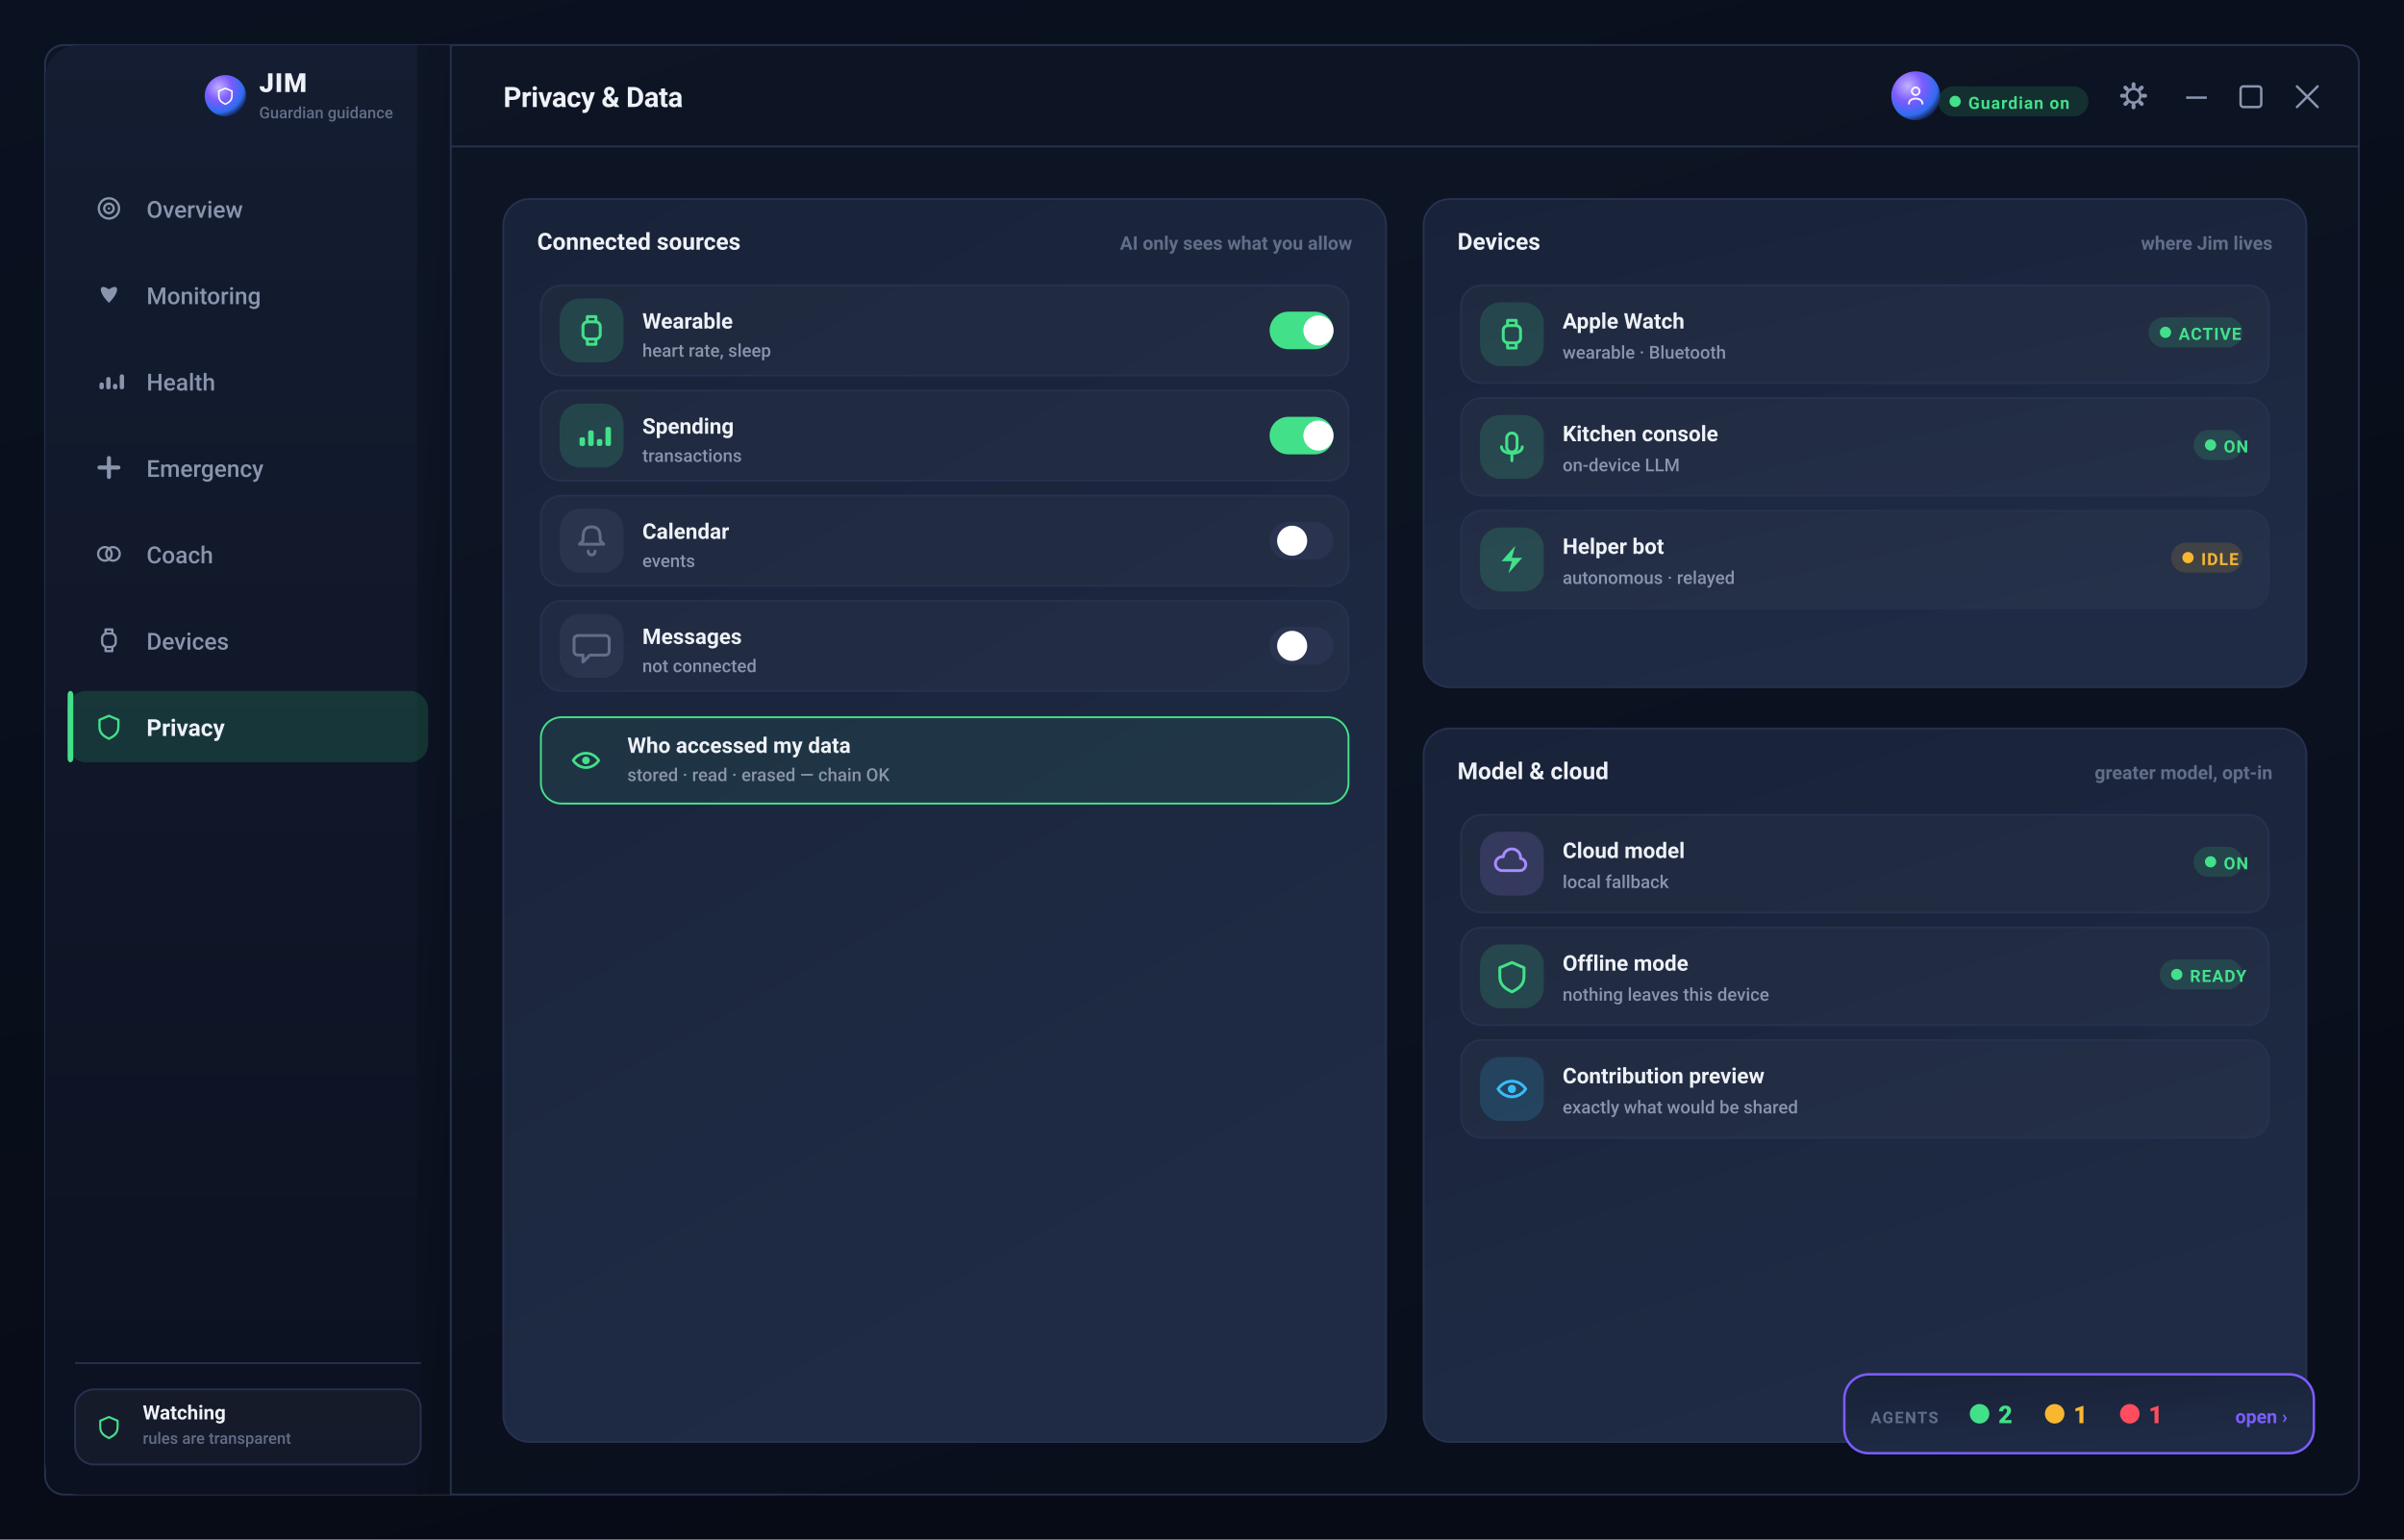
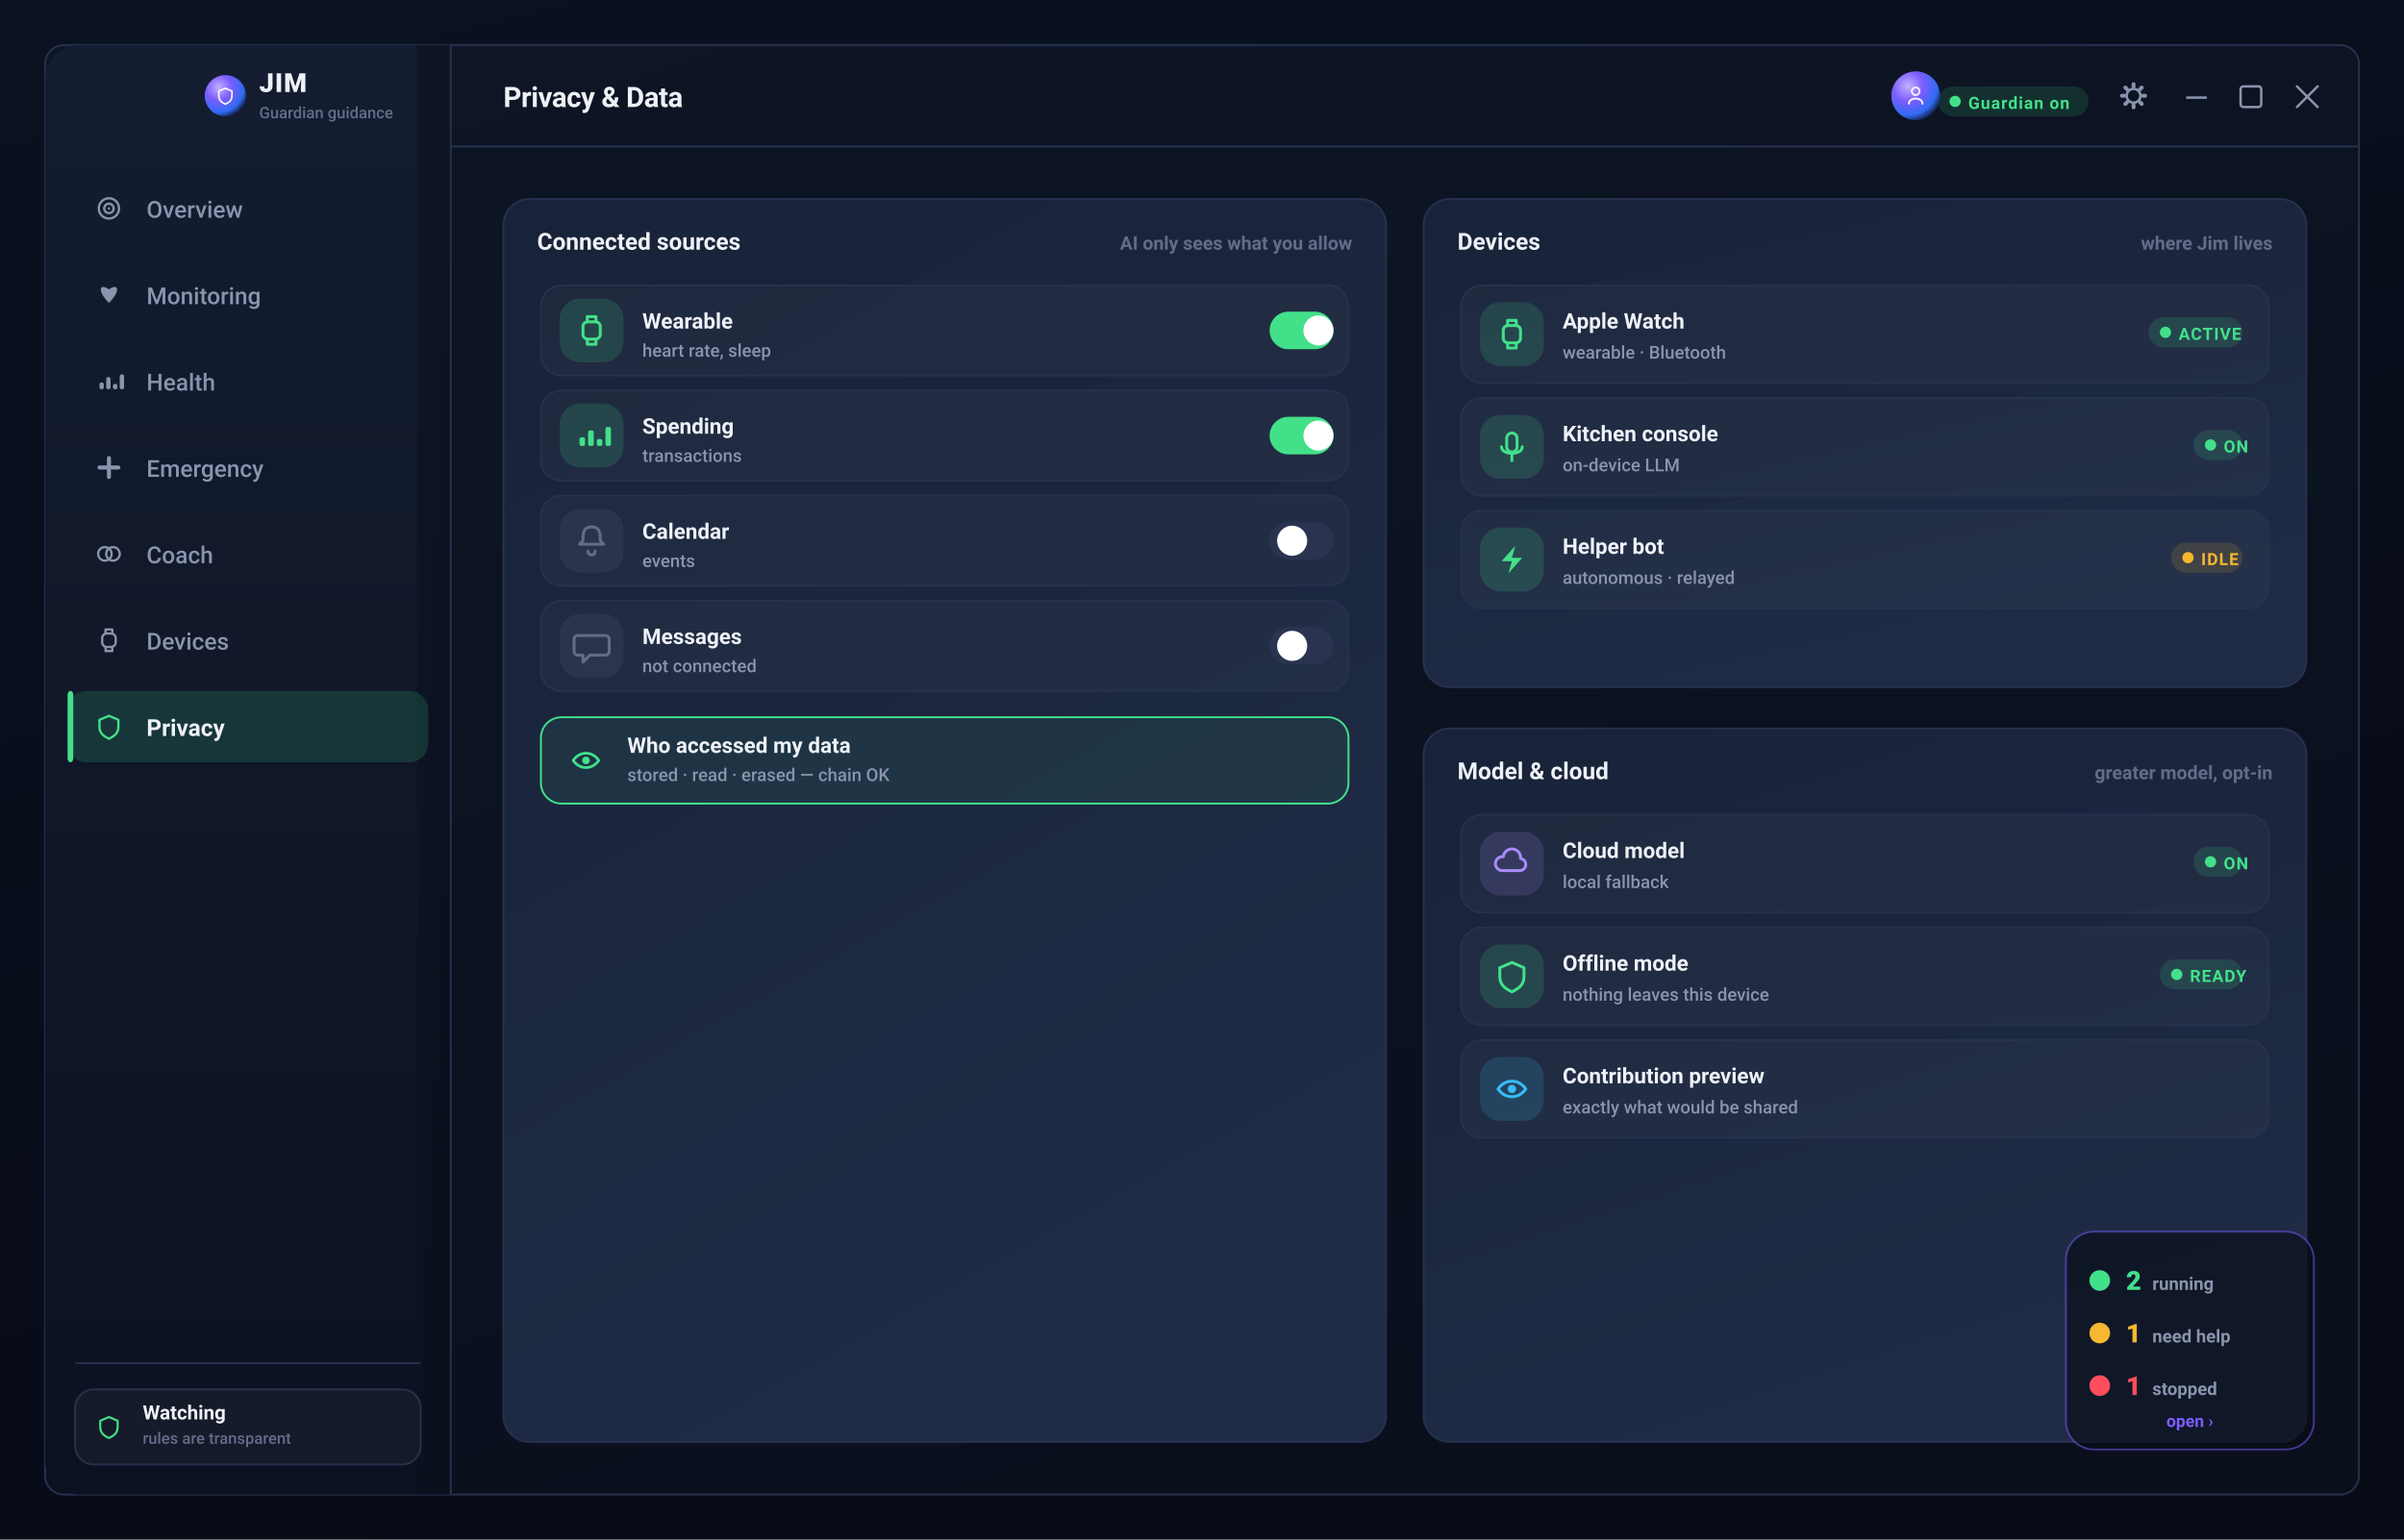
<svg xmlns="http://www.w3.org/2000/svg" width="1280" height="820" viewBox="0 0 1280 820" role="img" aria-label="Jim Mini — Privacy &amp; Data">
  <defs>
    <linearGradient id="gPage" x1="0" y1="0" x2="0.4" y2="1">
      <stop offset="0" stop-color="#0a1120" />
      <stop offset="1" stop-color="#070b16" />
    </linearGradient>
    <linearGradient id="gScr" x1="0" y1="0" x2="0.5" y2="1">
      <stop offset="0" stop-color="#0e1626" />
      <stop offset="1" stop-color="#0a0f1c" />
    </linearGradient>
    <linearGradient id="gSide" x1="0" y1="0" x2="0" y2="1">
      <stop offset="0" stop-color="#141d31" />
      <stop offset="1" stop-color="#0b1120" />
    </linearGradient>
    <linearGradient id="gCard" x1="0" y1="0" x2="0.4" y2="1">
      <stop offset="0" stop-color="#182238" />
      <stop offset="1" stop-color="#1f2b45" />
    </linearGradient>
    <linearGradient id="gBrand" x1="0" y1="0" x2="1" y2="0">
      <stop offset="0" stop-color="#7c5cff" />
      <stop offset="1" stop-color="#3aa0ff" />
    </linearGradient>
    <linearGradient id="gEmer" x1="0" y1="0" x2="0" y2="1">
      <stop offset="0" stop-color="#ff5b52" />
      <stop offset="1" stop-color="#ff3b30" />
    </linearGradient>
    <linearGradient id="mV" x1="0" y1="0" x2="1" y2="0">
      <stop offset="0" stop-color="#7c5cff" />
      <stop offset="1" stop-color="#3aa0ff" />
    </linearGradient>
    <linearGradient id="mG" x1="0" y1="0" x2="1" y2="0">
      <stop offset="0" stop-color="#2fd27a" />
      <stop offset="1" stop-color="#43e08a" />
    </linearGradient>
    <linearGradient id="mO" x1="0" y1="0" x2="1" y2="0">
      <stop offset="0" stop-color="#f7b731" />
      <stop offset="1" stop-color="#ff7a45" />
    </linearGradient>
    <radialGradient id="orb" cx="34%" cy="30%" r="75%">
      <stop offset="0" stop-color="#c3b0ff" />
      <stop offset="42%" stop-color="#7c5cff" />
      <stop offset="80%" stop-color="#2f6cf0" />
      <stop offset="100%" stop-color="#14204a" />
    </radialGradient>
  </defs>
  <rect x="0.0" y="0.0" width="1280.0" height="820.0" rx="0" fill="url(#gPage)" />
  <rect x="24" y="24" width="1232" height="772" rx="10" fill="url(#gScr)" stroke="#26314e" stroke-width="1" />
  <rect x="24.0" y="24.0" width="216.0" height="772.0" rx="18" fill="url(#gSide)" />
  <rect x="222.0" y="24.0" width="18.0" height="772.0" rx="0" fill="url(#gScr)" />
  <line x1="240" y1="24" x2="240" y2="796" stroke="#26314e" stroke-width="1" />
  <line x1="240" y1="78" x2="1256" y2="78" stroke="#26314e" stroke-width="1" />
  <line x1="1164" y1="52" x2="1175" y2="52" stroke="#8a94ad" stroke-width="1.3" />
  <rect x="1193.0" y="46.0" width="11.0" height="11.0" rx="1.5" fill="none" stroke="#8a94ad" stroke-width="1.3" />
  <path d="M1223 46 l11 11 M1234 46 l-11 11" stroke="#8a94ad" stroke-width="1.3" stroke-linecap="round" />
  <circle cx="120" cy="51" r="11" fill="url(#orb)" />
  <path d="M120 47.0 l3.5 1.5 v2.5 c0 2.5 -1.5 3.5 -3.5 4.5 c-2.0 -1.0 -3.5 -2.0 -3.5 -4.5 v-2.5 Z" fill="none" stroke="rgba(255,255,255,0.95)" stroke-width="0.85" stroke-linecap="round" stroke-linejoin="round" />
  <text x="138.0" y="49.0" font-family="-apple-system,BlinkMacSystemFont,'SF Pro Text','Segoe UI',Roboto,system-ui,sans-serif" font-size="14" font-weight="800" fill="#eef1f7" text-anchor="start" letter-spacing="0.5">JIM</text>
  <text x="138.0" y="63.0" font-family="-apple-system,BlinkMacSystemFont,'SF Pro Text','Segoe UI',Roboto,system-ui,sans-serif" font-size="8.5" font-weight="500" fill="#626d88" text-anchor="start">Guardian guidance</text>
  <text x="268.0" y="57.0" font-family="-apple-system,BlinkMacSystemFont,'SF Pro Text','Segoe UI',Roboto,system-ui,sans-serif" font-size="15" font-weight="700" fill="#eef1f7" text-anchor="start" letter-spacing="-0.2">Privacy &amp; Data</text>
  <rect x="1134.96" y="43.8" width="2.08" height="3.2" rx="1" transform="rotate(0 1136 51)" fill="#8a94ad" />
  <rect x="1134.96" y="43.8" width="2.08" height="3.2" rx="1" transform="rotate(45 1136 51)" fill="#8a94ad" />
  <rect x="1134.96" y="43.8" width="2.08" height="3.2" rx="1" transform="rotate(90 1136 51)" fill="#8a94ad" />
  <rect x="1134.96" y="43.8" width="2.08" height="3.2" rx="1" transform="rotate(135 1136 51)" fill="#8a94ad" />
  <rect x="1134.96" y="43.8" width="2.08" height="3.2" rx="1" transform="rotate(180 1136 51)" fill="#8a94ad" />
  <rect x="1134.96" y="43.8" width="2.08" height="3.2" rx="1" transform="rotate(225 1136 51)" fill="#8a94ad" />
  <rect x="1134.96" y="43.8" width="2.08" height="3.2" rx="1" transform="rotate(270 1136 51)" fill="#8a94ad" />
  <rect x="1134.96" y="43.8" width="2.08" height="3.2" rx="1" transform="rotate(315 1136 51)" fill="#8a94ad" />
  <circle cx="1136" cy="51" r="3.68" fill="none" stroke="#8a94ad" stroke-width="1.36" stroke-linecap="round" stroke-linejoin="round" />
  <rect x="1032.0" y="46.0" width="80.0" height="16.0" rx="8" fill="rgba(67,224,138,0.14)" />
  <circle cx="1041.0" cy="54" r="3" fill="#43e08a" />
  <text x="1048.0" y="58.0" font-family="-apple-system,BlinkMacSystemFont,'SF Pro Text','Segoe UI',Roboto,system-ui,sans-serif" font-size="9" font-weight="700" fill="#43e08a" text-anchor="start" letter-spacing="0.5">Guardian on</text>
  <circle cx="1020" cy="51" r="13" fill="url(#orb)" />
  <circle cx="1020" cy="48.6" r="2.04" fill="none" stroke="rgba(255,255,255,0.9)" stroke-width="1.02" stroke-linecap="round" stroke-linejoin="round" />
  <path d="M1016.4 55.2 c0 -3.6 7.2 -3.6 7.2 0" fill="none" stroke="rgba(255,255,255,0.9)" stroke-width="1.02" stroke-linecap="round" stroke-linejoin="round" />
  <circle cx="58" cy="111" r="5.4" fill="none" stroke="#8a94ad" stroke-width="1.22" stroke-linecap="round" stroke-linejoin="round" />
  <circle cx="58" cy="111" r="2.52" fill="none" stroke="#8a94ad" stroke-width="1.22" stroke-linecap="round" stroke-linejoin="round" />
  <circle cx="58" cy="111" r="0.648" fill="#8a94ad" />
  <text x="78.0" y="116.0" font-family="-apple-system,BlinkMacSystemFont,'SF Pro Text','Segoe UI',Roboto,system-ui,sans-serif" font-size="12.5" font-weight="500" fill="#8a94ad" text-anchor="start">Overview</text>
  <path d="M58 161.32 C51.52 154.84,52.96 150.52,58 154.12 C63.04 150.52,64.48 154.84,58 161.32 Z" fill="#8a94ad" />
  <text x="78.0" y="162.0" font-family="-apple-system,BlinkMacSystemFont,'SF Pro Text','Segoe UI',Roboto,system-ui,sans-serif" font-size="12.5" font-weight="500" fill="#8a94ad" text-anchor="start">Monitoring</text>
  <rect x="52.96" y="203.72" width="2.304" height="3.6" rx="1" fill="#8a94ad" />
  <rect x="56.56" y="200.84" width="2.304" height="6.48" rx="1" fill="#8a94ad" />
  <rect x="60.16" y="204.44" width="2.304" height="2.88" rx="1" fill="#8a94ad" />
  <rect x="63.76" y="199.4" width="2.304" height="7.92" rx="1" fill="#8a94ad" />
  <text x="78.0" y="208.0" font-family="-apple-system,BlinkMacSystemFont,'SF Pro Text','Segoe UI',Roboto,system-ui,sans-serif" font-size="12.5" font-weight="500" fill="#8a94ad" text-anchor="start">Health</text>
  <path d="M58 243.96 v10.08 M52.96 249 h10.08" fill="none" stroke="#8a94ad" stroke-width="2.16" stroke-linecap="round" />
  <text x="78.0" y="254.0" font-family="-apple-system,BlinkMacSystemFont,'SF Pro Text','Segoe UI',Roboto,system-ui,sans-serif" font-size="12.5" font-weight="500" fill="#8a94ad" text-anchor="start">Emergency</text>
  <circle cx="55.84" cy="295" r="3.6" fill="none" stroke="#8a94ad" stroke-width="1.22" stroke-linecap="round" stroke-linejoin="round" />
  <circle cx="60.16" cy="295" r="3.6" fill="none" stroke="#8a94ad" stroke-width="1.22" stroke-linecap="round" stroke-linejoin="round" />
  <text x="78.0" y="300.0" font-family="-apple-system,BlinkMacSystemFont,'SF Pro Text','Segoe UI',Roboto,system-ui,sans-serif" font-size="12.5" font-weight="500" fill="#8a94ad" text-anchor="start">Coach</text>
  <rect x="54.4" y="337.4" width="7.2" height="7.2" rx="2.5" fill="none" stroke="#8a94ad" stroke-width="1.22" stroke-linecap="round" stroke-linejoin="round" />
  <path d="M56.2 337.4 v-2.16 h3.6 v2.16 M56.2 344.6 v2.16 h3.6 v-2.16" fill="none" stroke="#8a94ad" stroke-width="1.22" stroke-linecap="round" stroke-linejoin="round" />
  <text x="78.0" y="346.0" font-family="-apple-system,BlinkMacSystemFont,'SF Pro Text','Segoe UI',Roboto,system-ui,sans-serif" font-size="12.5" font-weight="500" fill="#8a94ad" text-anchor="start">Devices</text>
  <rect x="36.0" y="368.0" width="192.0" height="38.0" rx="10" fill="rgba(67,224,138,0.16)" />
  <rect x="36.0" y="368.0" width="3.0" height="38.0" rx="2" fill="#43e08a" />
  <path d="M58 381.24 l5.04 2.16 v3.6 c0 3.6 -2.16 5.04 -5.04 6.48 c-2.88 -1.44 -5.04 -2.88 -5.04 -6.48 v-3.6 Z" fill="none" stroke="#43e08a" stroke-width="1.22" stroke-linecap="round" stroke-linejoin="round" />
  <text x="78.0" y="392.0" font-family="-apple-system,BlinkMacSystemFont,'SF Pro Text','Segoe UI',Roboto,system-ui,sans-serif" font-size="12.5" font-weight="650" fill="#eef1f7" text-anchor="start">Privacy</text>
  <line x1="40" y1="726" x2="224" y2="726" stroke="#26314e" stroke-width="1" />
  <rect x="40.0" y="740.0" width="184.0" height="40.0" rx="10" fill="rgba(255,255,255,0.04)" stroke="#26314e" stroke-width="1" />
  <path d="M58 754.72 l4.62 1.98 v3.3 c0 3.3 -1.98 4.62 -4.62 5.94 c-2.64 -1.32 -4.62 -2.64 -4.62 -5.94 v-3.3 Z" fill="none" stroke="#43e08a" stroke-width="1.12" stroke-linecap="round" stroke-linejoin="round" />
  <text x="76.0" y="756.0" font-family="-apple-system,BlinkMacSystemFont,'SF Pro Text','Segoe UI',Roboto,system-ui,sans-serif" font-size="10.5" font-weight="650" fill="#eef1f7" text-anchor="start">Watching</text>
  <text x="76.0" y="769.0" font-family="-apple-system,BlinkMacSystemFont,'SF Pro Text','Segoe UI',Roboto,system-ui,sans-serif" font-size="8.5" font-weight="500" fill="#626d88" text-anchor="start">rules are transparent</text>
  <rect x="268.0" y="106.0" width="470.0" height="662.0" rx="14" fill="url(#gCard)" stroke="#26314e" stroke-width="1" />
  <text x="286.0" y="133.0" font-family="-apple-system,BlinkMacSystemFont,'SF Pro Text','Segoe UI',Roboto,system-ui,sans-serif" font-size="12.5" font-weight="700" fill="#eef1f7" text-anchor="start">Connected sources</text>
  <text x="720.0" y="133.0" font-family="-apple-system,BlinkMacSystemFont,'SF Pro Text','Segoe UI',Roboto,system-ui,sans-serif" font-size="10" font-weight="600" fill="#626d88" text-anchor="end">AI only sees what you allow</text>
  <rect x="288.0" y="152.0" width="430.0" height="48.0" rx="11" fill="rgba(255,255,255,0.03)" stroke="#26314e" stroke-width="1" />
  <rect x="298.0" y="159.0" width="34.0" height="34.0" rx="11" fill="rgba(67,224,138,0.16)" />
  <rect x="310.4" y="171.4" width="9.2" height="9.2" rx="2.5" fill="none" stroke="#43e08a" stroke-width="1.56" stroke-linecap="round" stroke-linejoin="round" />
  <path d="M312.7 171.4 v-2.76 h4.6 v2.76 M312.7 180.6 v2.76 h4.6 v-2.76" fill="none" stroke="#43e08a" stroke-width="1.56" stroke-linecap="round" stroke-linejoin="round" />
  <text x="342.0" y="175.0" font-family="-apple-system,BlinkMacSystemFont,'SF Pro Text','Segoe UI',Roboto,system-ui,sans-serif" font-size="11.5" font-weight="650" fill="#eef1f7" text-anchor="start">Wearable</text>
  <text x="342.0" y="190.0" font-family="-apple-system,BlinkMacSystemFont,'SF Pro Text','Segoe UI',Roboto,system-ui,sans-serif" font-size="9.5" font-weight="500" fill="#8a94ad" text-anchor="start">heart rate, sleep</text>
  <rect x="676.0" y="166.0" width="34.0" height="20.0" rx="10" fill="#43e08a" />
  <circle cx="702.0" cy="176" r="8" fill="#fff" />
  <rect x="288.0" y="208.0" width="430.0" height="48.0" rx="11" fill="rgba(255,255,255,0.03)" stroke="#26314e" stroke-width="1" />
  <rect x="298.0" y="215.0" width="34.0" height="34.0" rx="11" fill="rgba(67,224,138,0.16)" />
  <rect x="308.56" y="232.92" width="2.944" height="4.6" rx="1" fill="#43e08a" />
  <rect x="313.16" y="229.24" width="2.944" height="8.28" rx="1" fill="#43e08a" />
  <rect x="317.76" y="233.84" width="2.944" height="3.68" rx="1" fill="#43e08a" />
  <rect x="322.36" y="227.4" width="2.944" height="10.12" rx="1" fill="#43e08a" />
  <text x="342.0" y="231.0" font-family="-apple-system,BlinkMacSystemFont,'SF Pro Text','Segoe UI',Roboto,system-ui,sans-serif" font-size="11.5" font-weight="650" fill="#eef1f7" text-anchor="start">Spending</text>
  <text x="342.0" y="246.0" font-family="-apple-system,BlinkMacSystemFont,'SF Pro Text','Segoe UI',Roboto,system-ui,sans-serif" font-size="9.5" font-weight="500" fill="#8a94ad" text-anchor="start">transactions</text>
  <rect x="676.0" y="222.0" width="34.0" height="20.0" rx="10" fill="#43e08a" />
  <circle cx="702.0" cy="232" r="8" fill="#fff" />
  <rect x="288.0" y="264.0" width="430.0" height="48.0" rx="11" fill="rgba(255,255,255,0.03)" stroke="#26314e" stroke-width="1" />
  <rect x="298.0" y="271.0" width="34.0" height="34.0" rx="11" fill="rgba(98,109,136,0.16)" />
  <path d="M315 280.64 c4.6 0 4.6 3.68 4.6 7.36 l1.84 1.84 h-12.88 l1.84 -1.84 c0 -3.68 0 -7.36 4.6 -7.36 M313.16 293.52 c0 2.76 3.68 2.76 3.68 0" fill="none" stroke="#626d88" stroke-width="1.56" stroke-linecap="round" stroke-linejoin="round" />
  <text x="342.0" y="287.0" font-family="-apple-system,BlinkMacSystemFont,'SF Pro Text','Segoe UI',Roboto,system-ui,sans-serif" font-size="11.5" font-weight="650" fill="#eef1f7" text-anchor="start">Calendar</text>
  <text x="342.0" y="302.0" font-family="-apple-system,BlinkMacSystemFont,'SF Pro Text','Segoe UI',Roboto,system-ui,sans-serif" font-size="9.5" font-weight="500" fill="#8a94ad" text-anchor="start">events</text>
  <rect x="676.0" y="278.0" width="34.0" height="20.0" rx="10" fill="#2a3450" />
  <circle cx="688.0" cy="288" r="8" fill="#fff" />
  <rect x="288.0" y="320.0" width="430.0" height="48.0" rx="11" fill="rgba(255,255,255,0.03)" stroke="#26314e" stroke-width="1" />
  <rect x="298.0" y="327.0" width="34.0" height="34.0" rx="11" fill="rgba(98,109,136,0.16)" />
  <path d="M307.64 338.48 h14.72 a2 2 0 0 1 2 2 v6.44 a2 2 0 0 1 -2 2 h-8.28 l-3.68 3.68 v-3.68 h-2.76 a2 2 0 0 1 -2 -2 v-6.44 a2 2 0 0 1 2 -2 Z" fill="none" stroke="#626d88" stroke-width="1.56" stroke-linecap="round" stroke-linejoin="round" />
  <text x="342.0" y="343.0" font-family="-apple-system,BlinkMacSystemFont,'SF Pro Text','Segoe UI',Roboto,system-ui,sans-serif" font-size="11.5" font-weight="650" fill="#eef1f7" text-anchor="start">Messages</text>
  <text x="342.0" y="358.0" font-family="-apple-system,BlinkMacSystemFont,'SF Pro Text','Segoe UI',Roboto,system-ui,sans-serif" font-size="9.5" font-weight="500" fill="#8a94ad" text-anchor="start">not connected</text>
  <rect x="676.0" y="334.0" width="34.0" height="20.0" rx="10" fill="#2a3450" />
  <circle cx="688.0" cy="344" r="8" fill="#fff" />
  <rect x="288.0" y="382.0" width="430.0" height="46.0" rx="11" fill="rgba(67,224,138,0.08)" stroke="#43e08a" stroke-width="1" />
  <path d="M305.2 405 c3.4 -5.1 10.2 -5.1 13.6 0 c-3.4 5.1 -10.2 5.1 -13.6 0 Z" fill="none" stroke="#43e08a" stroke-width="1.44" stroke-linecap="round" stroke-linejoin="round" />
  <circle cx="312" cy="405" r="2.04" fill="#43e08a" />
  <text x="334.0" y="401.0" font-family="-apple-system,BlinkMacSystemFont,'SF Pro Text','Segoe UI',Roboto,system-ui,sans-serif" font-size="11.5" font-weight="650" fill="#eef1f7" text-anchor="start">Who accessed my data</text>
  <text x="334.0" y="416.0" font-family="-apple-system,BlinkMacSystemFont,'SF Pro Text','Segoe UI',Roboto,system-ui,sans-serif" font-size="9.5" font-weight="500" fill="#8a94ad" text-anchor="start">stored · read · erased — chain OK</text>
  <rect x="758.0" y="106.0" width="470.0" height="260.0" rx="14" fill="url(#gCard)" stroke="#26314e" stroke-width="1" />
  <text x="776.0" y="133.0" font-family="-apple-system,BlinkMacSystemFont,'SF Pro Text','Segoe UI',Roboto,system-ui,sans-serif" font-size="12.5" font-weight="700" fill="#eef1f7" text-anchor="start">Devices</text>
  <text x="1210.0" y="133.0" font-family="-apple-system,BlinkMacSystemFont,'SF Pro Text','Segoe UI',Roboto,system-ui,sans-serif" font-size="10" font-weight="600" fill="#626d88" text-anchor="end">where Jim lives</text>
  <rect x="778.0" y="152.0" width="430.0" height="52.0" rx="11" fill="rgba(255,255,255,0.03)" stroke="#26314e" stroke-width="1" />
  <rect x="788.0" y="161.0" width="34.0" height="34.0" rx="11" fill="rgba(67,224,138,0.16)" />
  <rect x="800.4" y="173.4" width="9.2" height="9.2" rx="2.5" fill="none" stroke="#43e08a" stroke-width="1.56" stroke-linecap="round" stroke-linejoin="round" />
  <path d="M802.7 173.4 v-2.76 h4.6 v2.76 M802.7 182.6 v2.76 h4.6 v-2.76" fill="none" stroke="#43e08a" stroke-width="1.56" stroke-linecap="round" stroke-linejoin="round" />
  <text x="832.0" y="175.0" font-family="-apple-system,BlinkMacSystemFont,'SF Pro Text','Segoe UI',Roboto,system-ui,sans-serif" font-size="11.5" font-weight="650" fill="#eef1f7" text-anchor="start">Apple Watch</text>
  <text x="832.0" y="191.0" font-family="-apple-system,BlinkMacSystemFont,'SF Pro Text','Segoe UI',Roboto,system-ui,sans-serif" font-size="9.5" font-weight="500" fill="#8a94ad" text-anchor="start">wearable · Bluetooth</text>
  <rect x="1144.0" y="169.0" width="50.0" height="16.0" rx="8" fill="rgba(67,224,138,0.14)" />
  <circle cx="1153.0" cy="177" r="3" fill="#43e08a" />
  <text x="1160.0" y="181.0" font-family="-apple-system,BlinkMacSystemFont,'SF Pro Text','Segoe UI',Roboto,system-ui,sans-serif" font-size="9" font-weight="700" fill="#43e08a" text-anchor="start" letter-spacing="0.5">ACTIVE</text>
  <rect x="778.0" y="212.0" width="430.0" height="52.0" rx="11" fill="rgba(255,255,255,0.03)" stroke="#26314e" stroke-width="1" />
  <rect x="788.0" y="221.0" width="34.0" height="34.0" rx="11" fill="rgba(67,224,138,0.16)" />
  <rect x="802.24" y="230.64" width="5.52" height="10.12" rx="2.76" fill="none" stroke="#43e08a" stroke-width="1.56" stroke-linecap="round" stroke-linejoin="round" />
  <path d="M799.48 238 c0 4.6 11.04 4.6 11.04 0 M805.0 242.6 v2.76" fill="none" stroke="#43e08a" stroke-width="1.56" stroke-linecap="round" stroke-linejoin="round" />
  <text x="832.0" y="235.0" font-family="-apple-system,BlinkMacSystemFont,'SF Pro Text','Segoe UI',Roboto,system-ui,sans-serif" font-size="11.5" font-weight="650" fill="#eef1f7" text-anchor="start">Kitchen console</text>
  <text x="832.0" y="251.0" font-family="-apple-system,BlinkMacSystemFont,'SF Pro Text','Segoe UI',Roboto,system-ui,sans-serif" font-size="9.5" font-weight="500" fill="#8a94ad" text-anchor="start">on-device LLM</text>
  <rect x="1168.0" y="229.0" width="26.0" height="16.0" rx="8" fill="rgba(67,224,138,0.14)" />
  <circle cx="1177.0" cy="237" r="3" fill="#43e08a" />
  <text x="1184.0" y="241.0" font-family="-apple-system,BlinkMacSystemFont,'SF Pro Text','Segoe UI',Roboto,system-ui,sans-serif" font-size="9" font-weight="700" fill="#43e08a" text-anchor="start" letter-spacing="0.5">ON</text>
  <rect x="778.0" y="272.0" width="430.0" height="52.0" rx="11" fill="rgba(255,255,255,0.03)" stroke="#26314e" stroke-width="1" />
  <rect x="788.0" y="281.0" width="34.0" height="34.0" rx="11" fill="rgba(67,224,138,0.16)" />
  <path d="M806.84 290.64 L799.48 298.92 L805.0 298.92 L803.16 305.36 L810.52 297.08 L805.0 297.08 Z" fill="#43e08a" />
  <text x="832.0" y="295.0" font-family="-apple-system,BlinkMacSystemFont,'SF Pro Text','Segoe UI',Roboto,system-ui,sans-serif" font-size="11.5" font-weight="650" fill="#eef1f7" text-anchor="start">Helper bot</text>
  <text x="832.0" y="311.0" font-family="-apple-system,BlinkMacSystemFont,'SF Pro Text','Segoe UI',Roboto,system-ui,sans-serif" font-size="9.5" font-weight="500" fill="#8a94ad" text-anchor="start">autonomous · relayed</text>
  <rect x="1156.0" y="289.0" width="38.0" height="16.0" rx="8" fill="rgba(247,183,49,0.14)" />
  <circle cx="1165.0" cy="297" r="3" fill="#f7b731" />
  <text x="1172.0" y="301.0" font-family="-apple-system,BlinkMacSystemFont,'SF Pro Text','Segoe UI',Roboto,system-ui,sans-serif" font-size="9" font-weight="700" fill="#f7b731" text-anchor="start" letter-spacing="0.5">IDLE</text>
  <rect x="758.0" y="388.0" width="470.0" height="380.0" rx="14" fill="url(#gCard)" stroke="#26314e" stroke-width="1" />
  <text x="776.0" y="415.0" font-family="-apple-system,BlinkMacSystemFont,'SF Pro Text','Segoe UI',Roboto,system-ui,sans-serif" font-size="12.5" font-weight="700" fill="#eef1f7" text-anchor="start">Model &amp; cloud</text>
  <text x="1210.0" y="415.0" font-family="-apple-system,BlinkMacSystemFont,'SF Pro Text','Segoe UI',Roboto,system-ui,sans-serif" font-size="10" font-weight="600" fill="#626d88" text-anchor="end">greater model, opt-in</text>
  <rect x="778.0" y="434.0" width="430.0" height="52.0" rx="11" fill="rgba(255,255,255,0.03)" stroke="#26314e" stroke-width="1" />
  <rect x="788.0" y="443.0" width="34.0" height="34.0" rx="11" fill="rgba(167,139,250,0.16)" />
  <path d="M799.48 463.68 a3.68 3.68 0 0 1 0.92 -7.36 a4.6 4.6 0 0 1 9.2 0.92 a3.22 3.22 0 0 1 -0.92 6.44 Z" fill="none" stroke="#a78bfa" stroke-width="1.56" stroke-linecap="round" stroke-linejoin="round" />
  <text x="832.0" y="457.0" font-family="-apple-system,BlinkMacSystemFont,'SF Pro Text','Segoe UI',Roboto,system-ui,sans-serif" font-size="11.5" font-weight="650" fill="#eef1f7" text-anchor="start">Cloud model</text>
  <text x="832.0" y="473.0" font-family="-apple-system,BlinkMacSystemFont,'SF Pro Text','Segoe UI',Roboto,system-ui,sans-serif" font-size="9.5" font-weight="500" fill="#8a94ad" text-anchor="start">local fallback</text>
  <rect x="1168.0" y="451.0" width="26.0" height="16.0" rx="8" fill="rgba(67,224,138,0.14)" />
  <circle cx="1177.0" cy="459" r="3" fill="#43e08a" />
  <text x="1184.0" y="463.0" font-family="-apple-system,BlinkMacSystemFont,'SF Pro Text','Segoe UI',Roboto,system-ui,sans-serif" font-size="9" font-weight="700" fill="#43e08a" text-anchor="start" letter-spacing="0.5">ON</text>
  <rect x="778.0" y="494.0" width="430.0" height="52.0" rx="11" fill="rgba(255,255,255,0.03)" stroke="#26314e" stroke-width="1" />
  <rect x="788.0" y="503.0" width="34.0" height="34.0" rx="11" fill="rgba(67,224,138,0.16)" />
  <path d="M805.0 512.64 l6.44 2.76 v4.6 c0 4.6 -2.76 6.44 -6.44 8.28 c-3.68 -1.84 -6.44 -3.68 -6.44 -8.28 v-4.6 Z" fill="none" stroke="#43e08a" stroke-width="1.56" stroke-linecap="round" stroke-linejoin="round" />
  <text x="832.0" y="517.0" font-family="-apple-system,BlinkMacSystemFont,'SF Pro Text','Segoe UI',Roboto,system-ui,sans-serif" font-size="11.5" font-weight="650" fill="#eef1f7" text-anchor="start">Offline mode</text>
  <text x="832.0" y="533.0" font-family="-apple-system,BlinkMacSystemFont,'SF Pro Text','Segoe UI',Roboto,system-ui,sans-serif" font-size="9.5" font-weight="500" fill="#8a94ad" text-anchor="start">nothing leaves this device</text>
  <rect x="1150.0" y="511.0" width="44.0" height="16.0" rx="8" fill="rgba(67,224,138,0.14)" />
  <circle cx="1159.0" cy="519" r="3" fill="#43e08a" />
  <text x="1166.0" y="523.0" font-family="-apple-system,BlinkMacSystemFont,'SF Pro Text','Segoe UI',Roboto,system-ui,sans-serif" font-size="9" font-weight="700" fill="#43e08a" text-anchor="start" letter-spacing="0.5">READY</text>
  <rect x="778.0" y="554.0" width="430.0" height="52.0" rx="11" fill="rgba(255,255,255,0.03)" stroke="#26314e" stroke-width="1" />
  <rect x="788.0" y="563.0" width="34.0" height="34.0" rx="11" fill="rgba(56,189,248,0.16)" />
  <path d="M797.64 580 c3.68 -5.52 11.04 -5.52 14.72 0 c-3.68 5.52 -11.04 5.52 -14.72 0 Z" fill="none" stroke="#38bdf8" stroke-width="1.56" stroke-linecap="round" stroke-linejoin="round" />
  <circle cx="805.0" cy="580" r="2.208" fill="#38bdf8" />
  <text x="832.0" y="577.0" font-family="-apple-system,BlinkMacSystemFont,'SF Pro Text','Segoe UI',Roboto,system-ui,sans-serif" font-size="11.5" font-weight="650" fill="#eef1f7" text-anchor="start">Contribution preview</text>
  <text x="832.0" y="593.0" font-family="-apple-system,BlinkMacSystemFont,'SF Pro Text','Segoe UI',Roboto,system-ui,sans-serif" font-size="9.5" font-weight="500" fill="#8a94ad" text-anchor="start">exactly what would be shared</text>
-   <rect x="982.0" y="732.0" width="250.0" height="42.0" rx="13" fill="url(#gCard)" stroke="#7c5cff" stroke-width="1.3" />
-   <text x="996.0" y="758.0" font-family="-apple-system,BlinkMacSystemFont,'SF Pro Text','Segoe UI',Roboto,system-ui,sans-serif" font-size="8.5" font-weight="700" fill="#626d88" text-anchor="start" letter-spacing="0.7">AGENTS</text>
-   <circle cx="1054" cy="753" r="5.2" fill="#43e08a" />
-   <text x="1064.0" y="758.0" font-family="-apple-system,BlinkMacSystemFont,'SF Pro Text','Segoe UI',Roboto,system-ui,sans-serif" font-size="13" font-weight="800" fill="#43e08a" text-anchor="start">2</text>
-   <circle cx="1094" cy="753" r="5.2" fill="#f7b731" />
-   <text x="1104.0" y="758.0" font-family="-apple-system,BlinkMacSystemFont,'SF Pro Text','Segoe UI',Roboto,system-ui,sans-serif" font-size="13" font-weight="800" fill="#f7b731" text-anchor="start">1</text>
-   <circle cx="1134" cy="753" r="5.2" fill="#ff4d5e" />
-   <text x="1144.0" y="758.0" font-family="-apple-system,BlinkMacSystemFont,'SF Pro Text','Segoe UI',Roboto,system-ui,sans-serif" font-size="13" font-weight="800" fill="#ff4d5e" text-anchor="start">1</text>
-   <text x="1218.0" y="758.0" font-family="-apple-system,BlinkMacSystemFont,'SF Pro Text','Segoe UI',Roboto,system-ui,sans-serif" font-size="10" font-weight="700" fill="#7c5cff" text-anchor="end">open ›</text>
+   <rect x="1100.0" y="656.0" width="132.0" height="116.0" rx="15" fill="rgba(8,12,22,0.62)" stroke="rgba(124,92,255,0.5)" stroke-width="1" />
+   <circle cx="1118" cy="682" r="5.5" fill="#43e08a" />
+   <text x="1132.0" y="687.0" font-family="-apple-system,BlinkMacSystemFont,'SF Pro Text','Segoe UI',Roboto,system-ui,sans-serif" font-size="14" font-weight="800" fill="#43e08a" text-anchor="start">2</text>
+   <text x="1146.0" y="687.0" font-family="-apple-system,BlinkMacSystemFont,'SF Pro Text','Segoe UI',Roboto,system-ui,sans-serif" font-size="9.5" font-weight="600" fill="#8a94ad" text-anchor="start">running</text>
+   <circle cx="1118" cy="710" r="5.5" fill="#f7b731" />
+   <text x="1132.0" y="715.0" font-family="-apple-system,BlinkMacSystemFont,'SF Pro Text','Segoe UI',Roboto,system-ui,sans-serif" font-size="14" font-weight="800" fill="#f7b731" text-anchor="start">1</text>
+   <text x="1146.0" y="715.0" font-family="-apple-system,BlinkMacSystemFont,'SF Pro Text','Segoe UI',Roboto,system-ui,sans-serif" font-size="9.5" font-weight="600" fill="#8a94ad" text-anchor="start">need help</text>
+   <circle cx="1118" cy="738" r="5.5" fill="#ff4d5e" />
+   <text x="1132.0" y="743.0" font-family="-apple-system,BlinkMacSystemFont,'SF Pro Text','Segoe UI',Roboto,system-ui,sans-serif" font-size="14" font-weight="800" fill="#ff4d5e" text-anchor="start">1</text>
+   <text x="1146.0" y="743.0" font-family="-apple-system,BlinkMacSystemFont,'SF Pro Text','Segoe UI',Roboto,system-ui,sans-serif" font-size="9.5" font-weight="600" fill="#8a94ad" text-anchor="start">stopped</text>
+   <text x="1166.0" y="760.0" font-family="-apple-system,BlinkMacSystemFont,'SF Pro Text','Segoe UI',Roboto,system-ui,sans-serif" font-size="9" font-weight="700" fill="#7c5cff" text-anchor="middle">open ›</text>
</svg>
